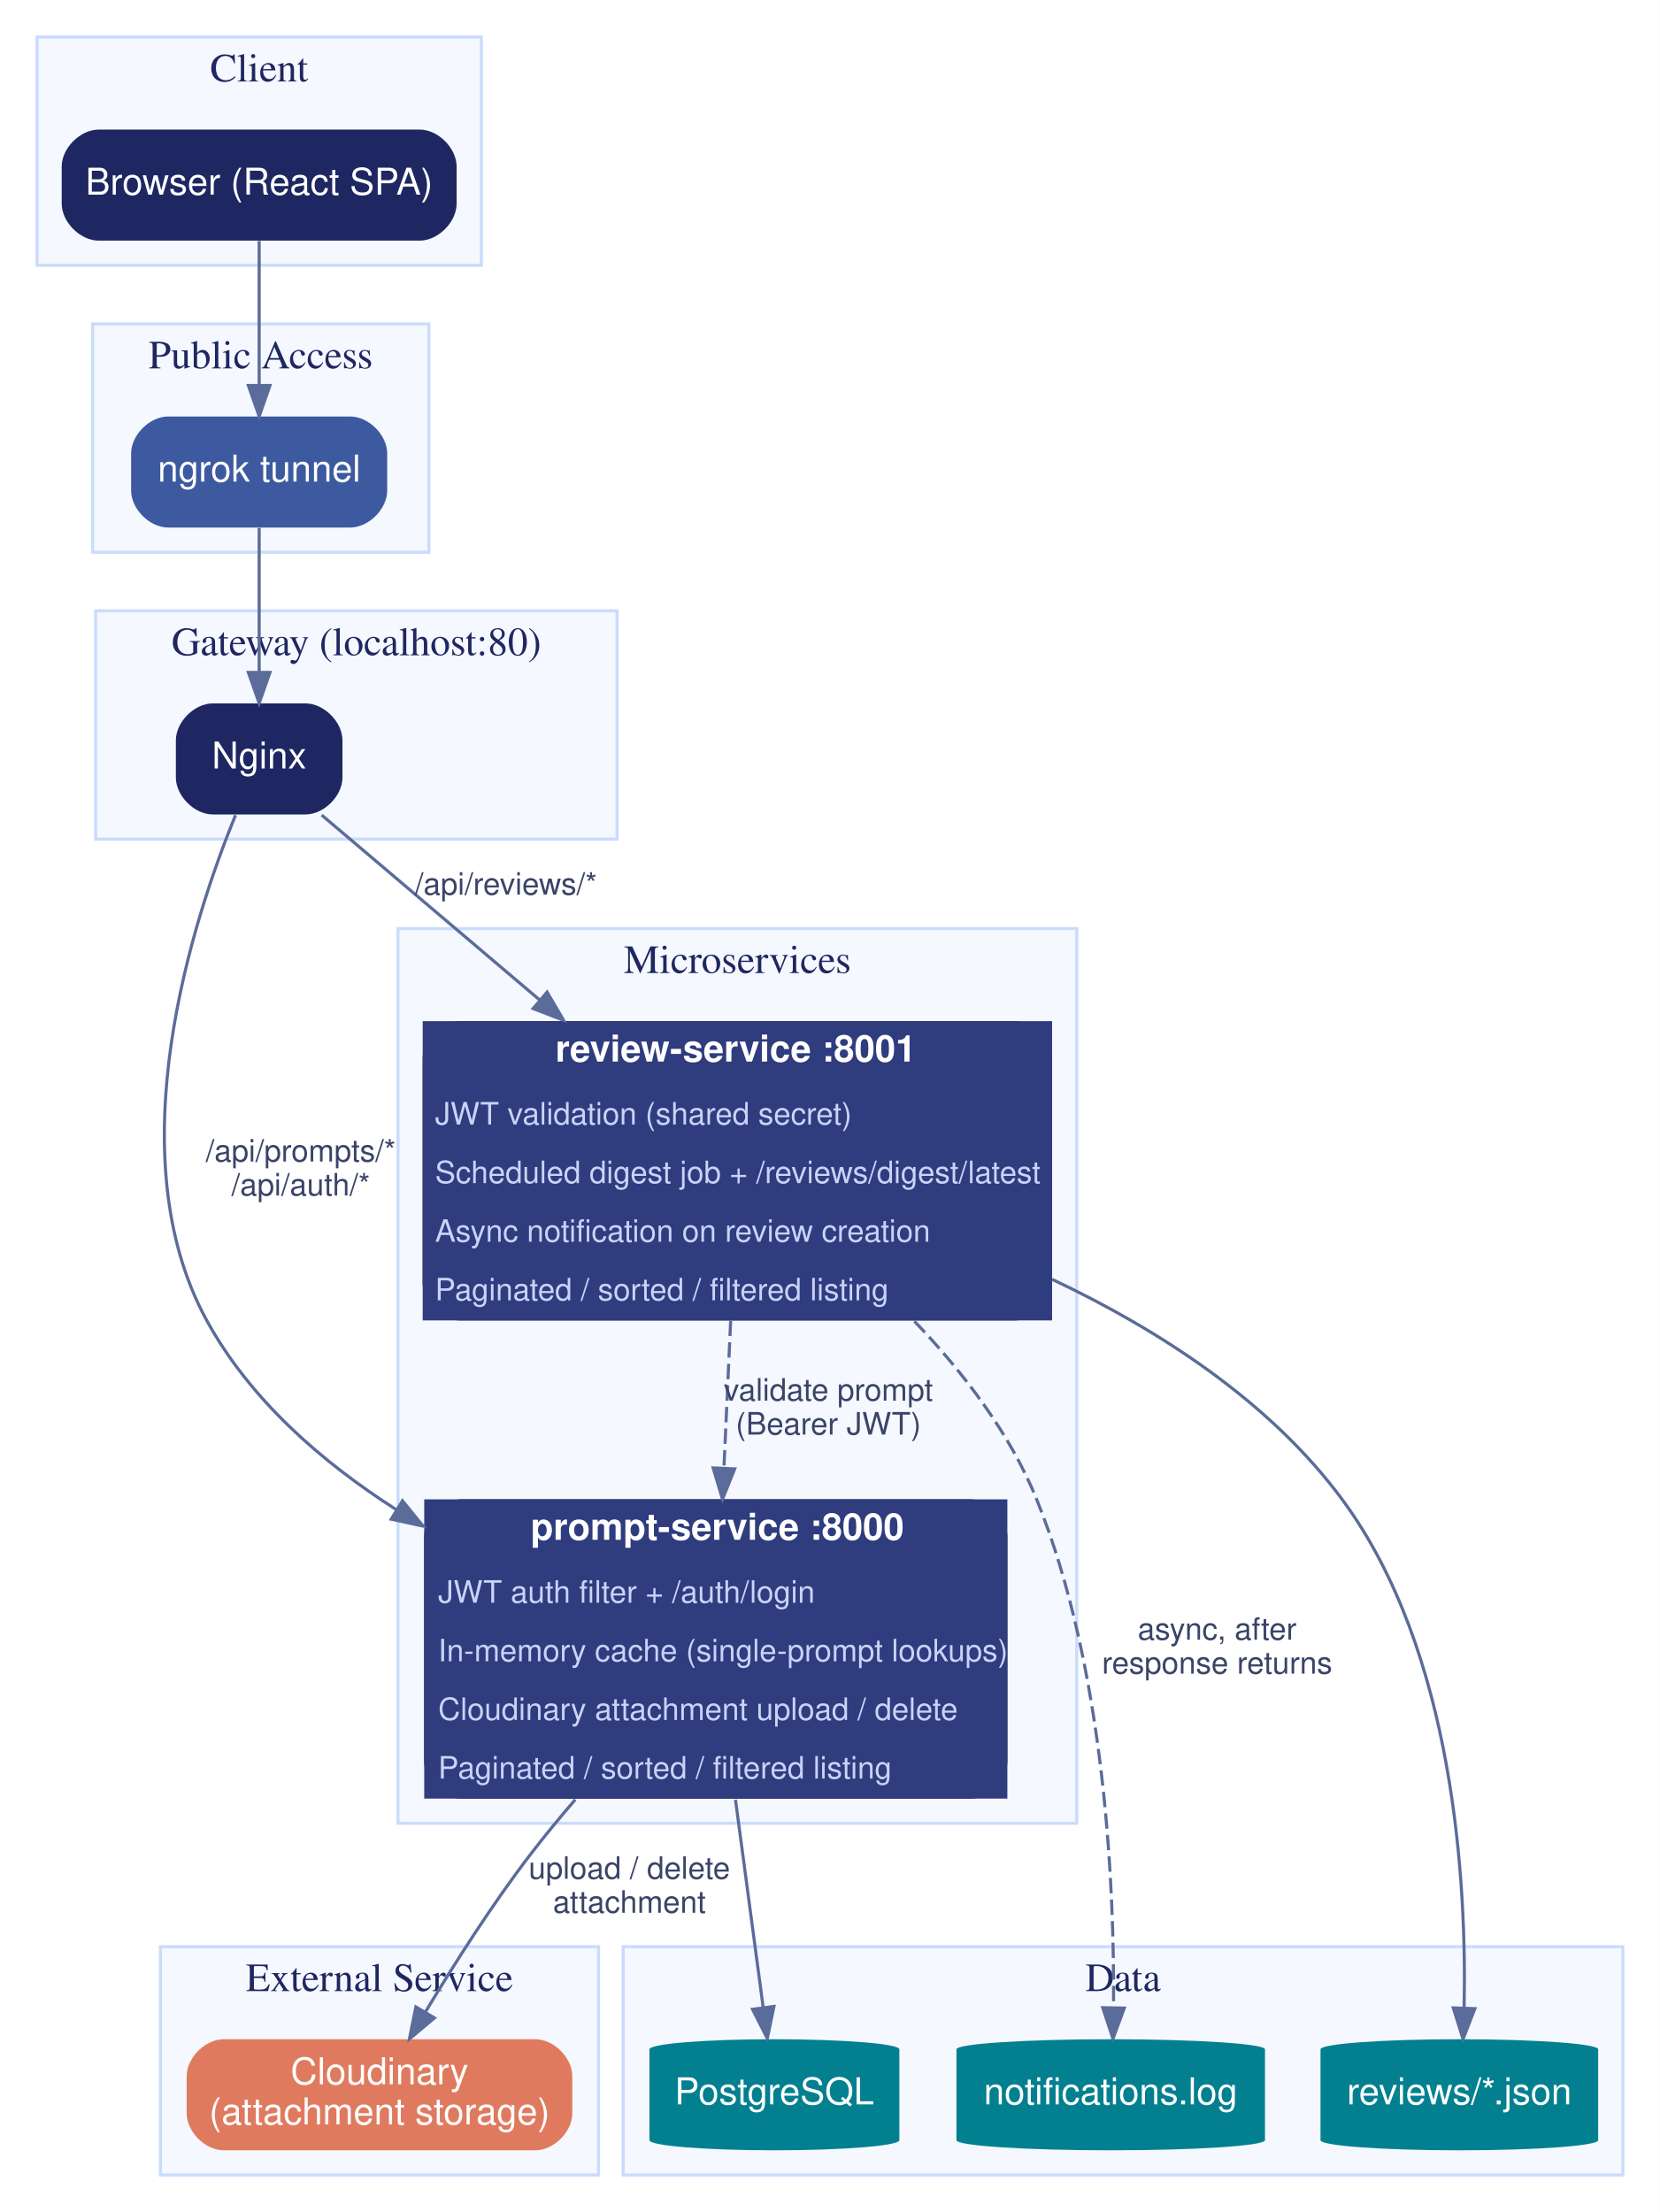
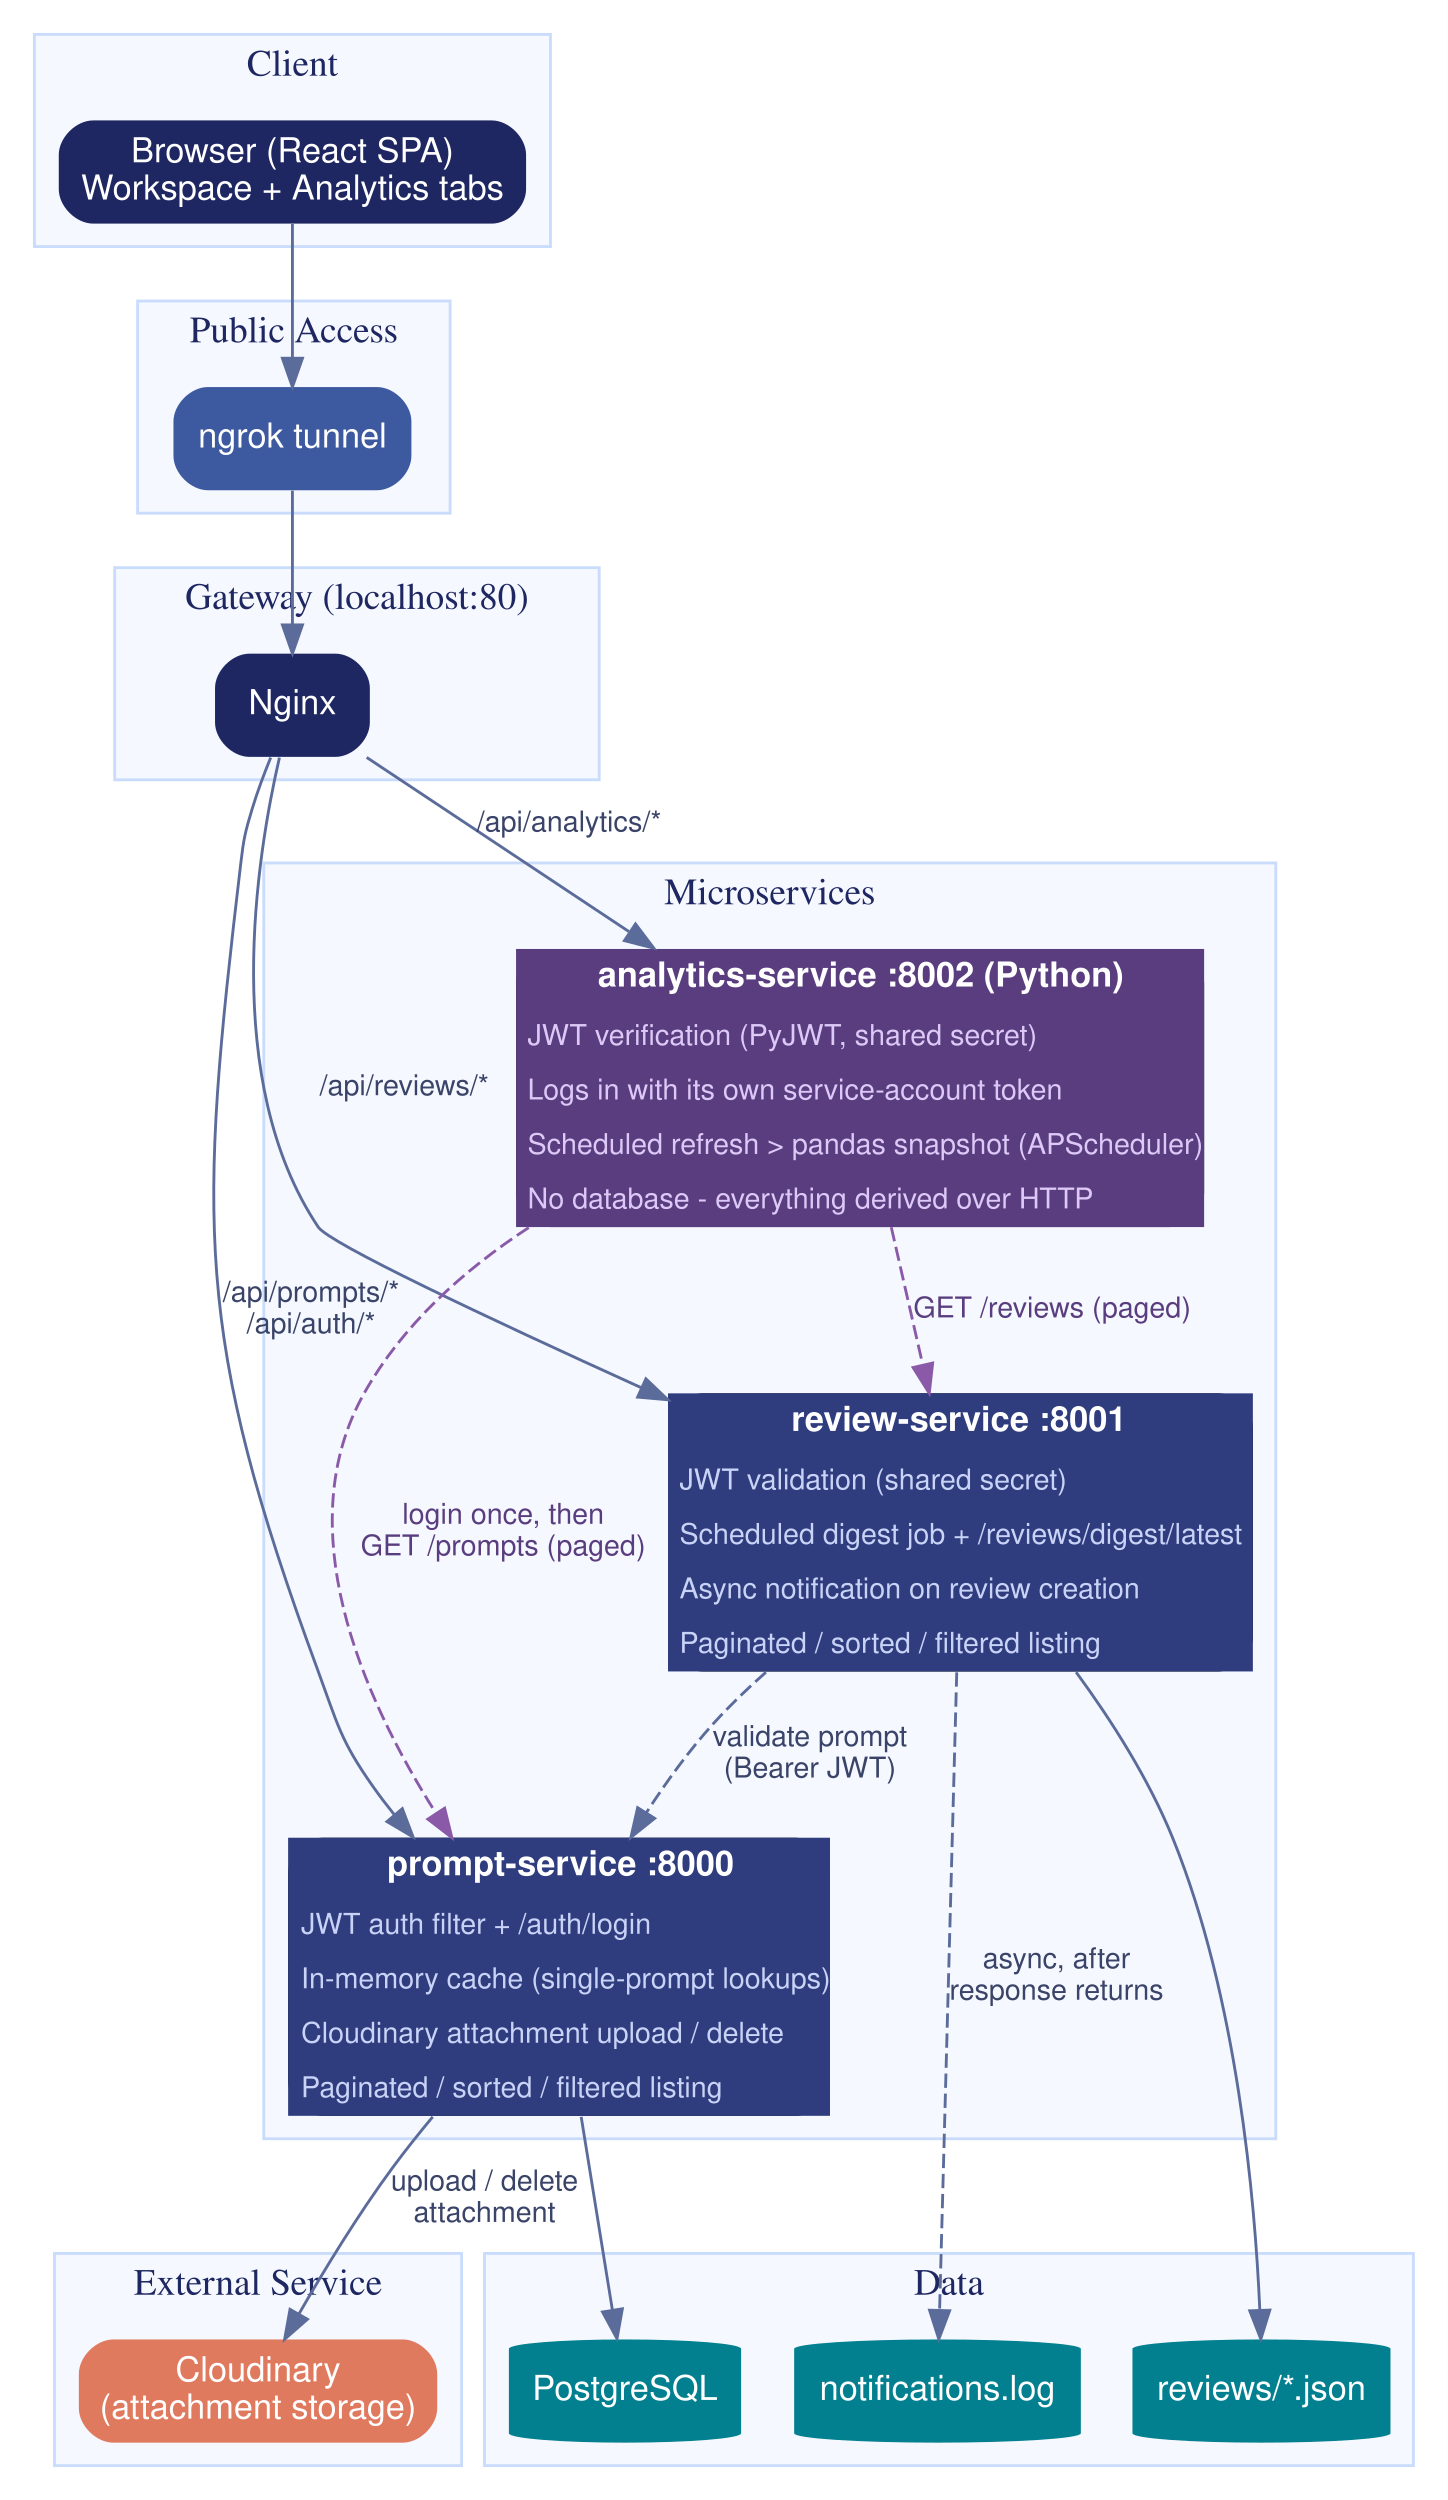
- <svg xmlns="http://www.w3.org/2000/svg" width="538pt" height="717pt" viewBox="0.00 0.00 538.00 717.00">
-   <g id="graph0" class="graph" transform="scale(1 1) rotate(0) translate(4 713)">
-     <polygon fill="white" stroke="transparent" points="-4,4 -4,-713 534,-713 534,4 -4,4" />
+ <svg xmlns="http://www.w3.org/2000/svg" width="505pt" height="872pt" viewBox="0.00 0.00 505.00 872.00">
+   <g id="graph0" class="graph" transform="scale(1 1) rotate(0) translate(4 868)">
+     <polygon fill="white" stroke="transparent" points="-4,4 -4,-868 501,-868 501,4 -4,4" />
    <g id="clust1" class="cluster">
-       <polygon fill="#f5f8ff" stroke="#cadcfc" points="8,-627 8,-701 152,-701 152,-627 8,-627" />
-       <text text-anchor="middle" x="80" y="-686.6" font-family="Times,serif" font-size="13.00" fill="#1e2761">Client</text>
+       <polygon fill="#f5f8ff" stroke="#cadcfc" points="8,-782 8,-856 188,-856 188,-782 8,-782" />
+       <text text-anchor="middle" x="98" y="-841.6" font-family="Times,serif" font-size="13.00" fill="#1e2761">Client</text>
    </g>
    <g id="clust2" class="cluster">
-       <polygon fill="#f5f8ff" stroke="#cadcfc" points="26,-534 26,-608 135,-608 135,-534 26,-534" />
-       <text text-anchor="middle" x="80.5" y="-593.6" font-family="Times,serif" font-size="13.00" fill="#1e2761">Public Access</text>
+       <polygon fill="#f5f8ff" stroke="#cadcfc" points="44,-689 44,-763 153,-763 153,-689 44,-689" />
+       <text text-anchor="middle" x="98.5" y="-748.6" font-family="Times,serif" font-size="13.00" fill="#1e2761">Public Access</text>
    </g>
    <g id="clust3" class="cluster">
-       <polygon fill="#f5f8ff" stroke="#cadcfc" points="27,-441 27,-515 196,-515 196,-441 27,-441" />
-       <text text-anchor="middle" x="111.5" y="-500.6" font-family="Times,serif" font-size="13.00" fill="#1e2761">Gateway (localhost:80)</text>
+       <polygon fill="#f5f8ff" stroke="#cadcfc" points="36,-596 36,-670 205,-670 205,-596 36,-596" />
+       <text text-anchor="middle" x="120.5" y="-655.6" font-family="Times,serif" font-size="13.00" fill="#1e2761">Gateway (localhost:80)</text>
    </g>
    <g id="clust4" class="cluster">
-       <polygon fill="#f5f8ff" stroke="#cadcfc" points="125,-122 125,-412 345,-412 345,-122 125,-122" />
-       <text text-anchor="middle" x="235" y="-397.6" font-family="Times,serif" font-size="13.00" fill="#1e2761">Microservices</text>
+       <polygon fill="#f5f8ff" stroke="#cadcfc" points="88,-122 88,-567 441,-567 441,-122 88,-122" />
+       <text text-anchor="middle" x="264.5" y="-552.6" font-family="Times,serif" font-size="13.00" fill="#1e2761">Microservices</text>
    </g>
    <g id="clust5" class="cluster">
-       <polygon fill="#f5f8ff" stroke="#cadcfc" points="48,-8 48,-82 190,-82 190,-8 48,-8" />
-       <text text-anchor="middle" x="119" y="-67.6" font-family="Times,serif" font-size="13.00" fill="#1e2761">External Service</text>
+       <polygon fill="#f5f8ff" stroke="#cadcfc" points="15,-8 15,-82 157,-82 157,-8 15,-8" />
+       <text text-anchor="middle" x="86" y="-67.6" font-family="Times,serif" font-size="13.00" fill="#1e2761">External Service</text>
    </g>
    <g id="clust6" class="cluster">
-       <polygon fill="#f5f8ff" stroke="#cadcfc" points="198,-8 198,-82 522,-82 522,-8 198,-8" />
-       <text text-anchor="middle" x="360" y="-67.6" font-family="Times,serif" font-size="13.00" fill="#1e2761">Data</text>
+       <polygon fill="#f5f8ff" stroke="#cadcfc" points="165,-8 165,-82 489,-82 489,-8 165,-8" />
+       <text text-anchor="middle" x="327" y="-67.6" font-family="Times,serif" font-size="13.00" fill="#1e2761">Data</text>
    </g>
    <g id="node1" class="node">
-       <path fill="#1e2761" stroke="black" stroke-width="0" d="M132,-671C132,-671 28,-671 28,-671 22,-671 16,-665 16,-659 16,-659 16,-647 16,-647 16,-641 22,-635 28,-635 28,-635 132,-635 132,-635 138,-635 144,-641 144,-647 144,-647 144,-659 144,-659 144,-665 138,-671 132,-671" />
-       <text text-anchor="middle" x="80" y="-649.9" font-family="Helvetica,sans-Serif" font-size="12.00" fill="white">Browser (React SPA)</text>
+       <path fill="#1e2761" stroke="black" stroke-width="0" d="M167.5,-826C167.5,-826 28.5,-826 28.5,-826 22.5,-826 16.5,-820 16.5,-814 16.5,-814 16.5,-802 16.5,-802 16.5,-796 22.5,-790 28.5,-790 28.5,-790 167.5,-790 167.5,-790 173.5,-790 179.5,-796 179.5,-802 179.5,-802 179.5,-814 179.5,-814 179.5,-820 173.5,-826 167.5,-826" />
+       <text text-anchor="middle" x="98" y="-811.4" font-family="Helvetica,sans-Serif" font-size="12.00" fill="white">Browser (React SPA)</text>
+       <text text-anchor="middle" x="98" y="-798.4" font-family="Helvetica,sans-Serif" font-size="12.00" fill="white">Workspace + Analytics tabs</text>
    </g>
    <g id="node2" class="node">
-       <path fill="#3d5aa0" stroke="black" stroke-width="0" d="M109.5,-578C109.5,-578 50.5,-578 50.5,-578 44.5,-578 38.5,-572 38.5,-566 38.5,-566 38.5,-554 38.5,-554 38.5,-548 44.5,-542 50.5,-542 50.5,-542 109.5,-542 109.5,-542 115.5,-542 121.5,-548 121.5,-554 121.5,-554 121.5,-566 121.5,-566 121.5,-572 115.5,-578 109.5,-578" />
-       <text text-anchor="middle" x="80" y="-556.9" font-family="Helvetica,sans-Serif" font-size="12.00" fill="white">ngrok tunnel</text>
+       <path fill="#3d5aa0" stroke="black" stroke-width="0" d="M127.5,-733C127.5,-733 68.5,-733 68.5,-733 62.5,-733 56.5,-727 56.5,-721 56.5,-721 56.5,-709 56.5,-709 56.5,-703 62.5,-697 68.5,-697 68.5,-697 127.5,-697 127.5,-697 133.5,-697 139.5,-703 139.5,-709 139.5,-709 139.5,-721 139.5,-721 139.5,-727 133.5,-733 127.5,-733" />
+       <text text-anchor="middle" x="98" y="-711.9" font-family="Helvetica,sans-Serif" font-size="12.00" fill="white">ngrok tunnel</text>
    </g>
    <g id="edge1" class="edge">
-       <path fill="none" stroke="#5b6b9a" d="M80,-634.88C80,-621.79 80,-603.48 80,-588.36" />
-       <polygon fill="#5b6b9a" stroke="#5b6b9a" points="83.5,-588.04 80,-578.04 76.5,-588.04 83.5,-588.04" />
+       <path fill="none" stroke="#5b6b9a" d="M98,-789.88C98,-776.79 98,-758.48 98,-743.36" />
+       <polygon fill="#5b6b9a" stroke="#5b6b9a" points="101.5,-743.04 98,-733.04 94.5,-743.04 101.5,-743.04" />
    </g>
    <g id="node3" class="node">
-       <path fill="#1e2761" stroke="black" stroke-width="0" d="M95,-485C95,-485 65,-485 65,-485 59,-485 53,-479 53,-473 53,-473 53,-461 53,-461 53,-455 59,-449 65,-449 65,-449 95,-449 95,-449 101,-449 107,-455 107,-461 107,-461 107,-473 107,-473 107,-479 101,-485 95,-485" />
-       <text text-anchor="middle" x="80" y="-463.9" font-family="Helvetica,sans-Serif" font-size="12.00" fill="white">Nginx</text>
+       <path fill="#1e2761" stroke="black" stroke-width="0" d="M113,-640C113,-640 83,-640 83,-640 77,-640 71,-634 71,-628 71,-628 71,-616 71,-616 71,-610 77,-604 83,-604 83,-604 113,-604 113,-604 119,-604 125,-610 125,-616 125,-616 125,-628 125,-628 125,-634 119,-640 113,-640" />
+       <text text-anchor="middle" x="98" y="-618.9" font-family="Helvetica,sans-Serif" font-size="12.00" fill="white">Nginx</text>
    </g>
    <g id="edge2" class="edge">
-       <path fill="none" stroke="#5b6b9a" d="M80,-541.88C80,-528.79 80,-510.48 80,-495.36" />
-       <polygon fill="#5b6b9a" stroke="#5b6b9a" points="83.5,-495.04 80,-485.04 76.5,-495.04 83.5,-495.04" />
+       <path fill="none" stroke="#5b6b9a" d="M98,-696.88C98,-683.79 98,-665.48 98,-650.36" />
+       <polygon fill="#5b6b9a" stroke="#5b6b9a" points="101.5,-650.04 98,-640.04 94.5,-650.04 101.5,-650.04" />
    </g>
    <g id="node4" class="node">
-       <path fill="black" stroke="transparent" stroke-width="0" d="M310.5,-227C310.5,-227 145.5,-227 145.5,-227 139.5,-227 133.5,-221 133.5,-215 133.5,-215 133.5,-142 133.5,-142 133.5,-136 139.5,-130 145.5,-130 145.5,-130 310.5,-130 310.5,-130 316.5,-130 322.5,-136 322.5,-142 322.5,-142 322.5,-215 322.5,-215 322.5,-221 316.5,-227 310.5,-227" />
-       <polygon fill="#2f3c7e" stroke="transparent" points="133.5,-130 133.5,-227 322.5,-227 322.5,-130 133.5,-130" />
-       <text text-anchor="start" x="168" y="-213.9" font-family="Helvetica,sans-Serif" font-weight="bold" font-size="12.00" fill="white">prompt-service :8000</text>
-       <text text-anchor="start" x="138" y="-193.5" font-family="Helvetica,sans-Serif" font-size="10.00" fill="#c9d3f7">JWT auth filter + /auth/login</text>
-       <text text-anchor="start" x="138" y="-174.5" font-family="Helvetica,sans-Serif" font-size="10.00" fill="#c9d3f7">In-memory cache (single-prompt lookups)</text>
-       <text text-anchor="start" x="138" y="-155.5" font-family="Helvetica,sans-Serif" font-size="10.00" fill="#c9d3f7">Cloudinary attachment upload / delete</text>
-       <text text-anchor="start" x="138" y="-136.5" font-family="Helvetica,sans-Serif" font-size="10.00" fill="#c9d3f7">Paginated / sorted / filtered listing</text>
+       <path fill="black" stroke="transparent" stroke-width="0" d="M273.5,-227C273.5,-227 108.5,-227 108.5,-227 102.5,-227 96.5,-221 96.5,-215 96.5,-215 96.5,-142 96.5,-142 96.5,-136 102.5,-130 108.5,-130 108.5,-130 273.5,-130 273.5,-130 279.5,-130 285.5,-136 285.5,-142 285.5,-142 285.5,-215 285.5,-215 285.5,-221 279.5,-227 273.5,-227" />
+       <polygon fill="#2f3c7e" stroke="transparent" points="96.5,-130 96.5,-227 285.5,-227 285.5,-130 96.5,-130" />
+       <text text-anchor="start" x="131" y="-213.9" font-family="Helvetica,sans-Serif" font-weight="bold" font-size="12.00" fill="white">prompt-service :8000</text>
+       <text text-anchor="start" x="101" y="-193.5" font-family="Helvetica,sans-Serif" font-size="10.00" fill="#c9d3f7">JWT auth filter + /auth/login</text>
+       <text text-anchor="start" x="101" y="-174.5" font-family="Helvetica,sans-Serif" font-size="10.00" fill="#c9d3f7">In-memory cache (single-prompt lookups)</text>
+       <text text-anchor="start" x="101" y="-155.5" font-family="Helvetica,sans-Serif" font-size="10.00" fill="#c9d3f7">Cloudinary attachment upload / delete</text>
+       <text text-anchor="start" x="101" y="-136.5" font-family="Helvetica,sans-Serif" font-size="10.00" fill="#c9d3f7">Paginated / sorted / filtered listing</text>
    </g>
    <g id="edge3" class="edge">
-       <path fill="none" stroke="#5b6b9a" d="M72.32,-448.74C58.52,-414.96 33.59,-338.71 63,-285 76.95,-259.52 99.96,-239.3 124.44,-223.66" />
-       <polygon fill="#5b6b9a" stroke="#5b6b9a" points="126.45,-226.54 133.14,-218.32 122.79,-220.57 126.45,-226.54" />
-       <text text-anchor="middle" x="93.5" y="-336.5" font-family="Helvetica,sans-Serif" font-size="10.00" fill="#3a4468">/api/prompts/*</text>
-       <text text-anchor="middle" x="93.5" y="-325.5" font-family="Helvetica,sans-Serif" font-size="10.00" fill="#3a4468">/api/auth/*</text>
+       <path fill="none" stroke="#5b6b9a" d="M90.42,-603.76C88.14,-598.17 85.78,-591.89 84,-586 81.5,-577.74 81.01,-575.57 80,-567 65.24,-441.96 63.43,-403.13 107,-285 113.81,-266.53 114.68,-261.1 126,-245 128.38,-241.61 130.95,-238.23 133.64,-234.91" />
+       <polygon fill="#5b6b9a" stroke="#5b6b9a" points="136.33,-237.14 140.09,-227.24 130.97,-232.63 136.33,-237.14" />
+       <text text-anchor="middle" x="104.5" y="-414" font-family="Helvetica,sans-Serif" font-size="10.00" fill="#3a4468">/api/prompts/*</text>
+       <text text-anchor="middle" x="104.5" y="-403" font-family="Helvetica,sans-Serif" font-size="10.00" fill="#3a4468">/api/auth/*</text>
    </g>
    <g id="node5" class="node">
-       <path fill="black" stroke="transparent" stroke-width="0" d="M325,-382C325,-382 145,-382 145,-382 139,-382 133,-376 133,-370 133,-370 133,-297 133,-297 133,-291 139,-285 145,-285 145,-285 325,-285 325,-285 331,-285 337,-291 337,-297 337,-297 337,-370 337,-370 337,-376 331,-382 325,-382" />
-       <polygon fill="#2f3c7e" stroke="transparent" points="133,-285 133,-382 337,-382 337,-285 133,-285" />
-       <text text-anchor="start" x="176" y="-368.9" font-family="Helvetica,sans-Serif" font-weight="bold" font-size="12.00" fill="white">review-service :8001</text>
-       <text text-anchor="start" x="137" y="-348.5" font-family="Helvetica,sans-Serif" font-size="10.00" fill="#c9d3f7">JWT validation (shared secret)</text>
-       <text text-anchor="start" x="137" y="-329.5" font-family="Helvetica,sans-Serif" font-size="10.00" fill="#c9d3f7">Scheduled digest job + /reviews/digest/latest</text>
-       <text text-anchor="start" x="137" y="-310.5" font-family="Helvetica,sans-Serif" font-size="10.00" fill="#c9d3f7">Async notification on review creation</text>
-       <text text-anchor="start" x="137" y="-291.5" font-family="Helvetica,sans-Serif" font-size="10.00" fill="#c9d3f7">Paginated / sorted / filtered listing</text>
+       <path fill="black" stroke="transparent" stroke-width="0" d="M421,-382C421,-382 241,-382 241,-382 235,-382 229,-376 229,-370 229,-370 229,-297 229,-297 229,-291 235,-285 241,-285 241,-285 421,-285 421,-285 427,-285 433,-291 433,-297 433,-297 433,-370 433,-370 433,-376 427,-382 421,-382" />
+       <polygon fill="#2f3c7e" stroke="transparent" points="229,-285 229,-382 433,-382 433,-285 229,-285" />
+       <text text-anchor="start" x="272" y="-368.9" font-family="Helvetica,sans-Serif" font-weight="bold" font-size="12.00" fill="white">review-service :8001</text>
+       <text text-anchor="start" x="233" y="-348.5" font-family="Helvetica,sans-Serif" font-size="10.00" fill="#c9d3f7">JWT validation (shared secret)</text>
+       <text text-anchor="start" x="233" y="-329.5" font-family="Helvetica,sans-Serif" font-size="10.00" fill="#c9d3f7">Scheduled digest job + /reviews/digest/latest</text>
+       <text text-anchor="start" x="233" y="-310.5" font-family="Helvetica,sans-Serif" font-size="10.00" fill="#c9d3f7">Async notification on review creation</text>
+       <text text-anchor="start" x="233" y="-291.5" font-family="Helvetica,sans-Serif" font-size="10.00" fill="#c9d3f7">Paginated / sorted / filtered listing</text>
    </g>
    <g id="edge4" class="edge">
-       <path fill="none" stroke="#5b6b9a" d="M100.26,-448.81C118.26,-433.54 145.56,-410.38 170.89,-388.89" />
-       <polygon fill="#5b6b9a" stroke="#5b6b9a" points="173.32,-391.42 178.68,-382.28 168.79,-386.08 173.32,-391.42" />
-       <text text-anchor="middle" x="160" y="-423" font-family="Helvetica,sans-Serif" font-size="10.00" fill="#3a4468">/api/reviews/*</text>
+       <path fill="none" stroke="#5b6b9a" d="M93.47,-603.75C85.51,-569.31 72.86,-490.97 107,-440 110.77,-434.37 165.26,-408.65 219.55,-384.02" />
+       <polygon fill="#5b6b9a" stroke="#5b6b9a" points="221.29,-387.07 228.96,-379.76 218.4,-380.69 221.29,-387.07" />
+       <text text-anchor="middle" x="137" y="-486" font-family="Helvetica,sans-Serif" font-size="10.00" fill="#3a4468">/api/reviews/*</text>
    </g>
    <g id="node6" class="node">
-       <path fill="#e07a5f" stroke="black" stroke-width="0" d="M169.5,-52C169.5,-52 68.5,-52 68.5,-52 62.5,-52 56.5,-46 56.5,-40 56.5,-40 56.5,-28 56.5,-28 56.5,-22 62.5,-16 68.5,-16 68.5,-16 169.5,-16 169.5,-16 175.5,-16 181.5,-22 181.5,-28 181.5,-28 181.5,-40 181.5,-40 181.5,-46 175.5,-52 169.5,-52" />
-       <text text-anchor="middle" x="119" y="-37.4" font-family="Helvetica,sans-Serif" font-size="12.00" fill="white">Cloudinary</text>
-       <text text-anchor="middle" x="119" y="-24.4" font-family="Helvetica,sans-Serif" font-size="12.00" fill="white">(attachment storage)</text>
+       <path fill="black" stroke="transparent" stroke-width="0" d="M404,-537C404,-537 188,-537 188,-537 182,-537 176,-531 176,-525 176,-525 176,-452 176,-452 176,-446 182,-440 188,-440 188,-440 404,-440 404,-440 410,-440 416,-446 416,-452 416,-452 416,-525 416,-525 416,-531 410,-537 404,-537" />
+       <polygon fill="#5a3d7e" stroke="transparent" points="176,-440 176,-537 416,-537 416,-440 176,-440" />
+       <text text-anchor="start" x="204.5" y="-523.9" font-family="Helvetica,sans-Serif" font-weight="bold" font-size="12.00" fill="white">analytics-service :8002 (Python)</text>
+       <text text-anchor="start" x="180" y="-503.5" font-family="Helvetica,sans-Serif" font-size="10.00" fill="#dcc9f7">JWT verification (PyJWT, shared secret)</text>
+       <text text-anchor="start" x="180" y="-484.5" font-family="Helvetica,sans-Serif" font-size="10.00" fill="#dcc9f7">Logs in with its own service-account token</text>
+       <text text-anchor="start" x="180" y="-465.5" font-family="Helvetica,sans-Serif" font-size="10.00" fill="#dcc9f7">Scheduled refresh &gt; pandas snapshot (APScheduler)</text>
+       <text text-anchor="start" x="180" y="-446.5" font-family="Helvetica,sans-Serif" font-size="10.00" fill="#dcc9f7">No database - everything derived over HTTP</text>
+     </g>
+     <g id="edge5" class="edge">
+       <path fill="none" stroke="#5b6b9a" d="M123.89,-603.81C147.17,-588.34 182.65,-564.78 215.36,-543.06" />
+       <polygon fill="#5b6b9a" stroke="#5b6b9a" points="217.66,-545.73 224.05,-537.28 213.79,-539.9 217.66,-545.73" />
+       <text text-anchor="middle" x="194.5" y="-578" font-family="Helvetica,sans-Serif" font-size="10.00" fill="#3a4468">/api/analytics/*</text>
+     </g>
+     <g id="node7" class="node">
+       <path fill="#e07a5f" stroke="black" stroke-width="0" d="M136.5,-52C136.5,-52 35.5,-52 35.5,-52 29.5,-52 23.5,-46 23.5,-40 23.5,-40 23.5,-28 23.5,-28 23.5,-22 29.5,-16 35.5,-16 35.5,-16 136.5,-16 136.5,-16 142.5,-16 148.5,-22 148.5,-28 148.5,-28 148.5,-40 148.5,-40 148.5,-46 142.5,-52 136.5,-52" />
+       <text text-anchor="middle" x="86" y="-37.4" font-family="Helvetica,sans-Serif" font-size="12.00" fill="white">Cloudinary</text>
+       <text text-anchor="middle" x="86" y="-24.4" font-family="Helvetica,sans-Serif" font-size="12.00" fill="white">(attachment storage)</text>
+     </g>
+     <g id="edge10" class="edge">
+       <path fill="none" stroke="#5b6b9a" d="M146.93,-129.66C142.08,-123.83 137.33,-117.86 133,-112 120.98,-95.73 109.12,-76.27 100.32,-60.99" />
+       <polygon fill="#5b6b9a" stroke="#5b6b9a" points="103.24,-59.04 95.27,-52.07 97.16,-62.5 103.24,-59.04" />
+       <text text-anchor="middle" x="165" y="-104" font-family="Helvetica,sans-Serif" font-size="10.00" fill="#3a4468">upload / delete</text>
+       <text text-anchor="middle" x="165" y="-93" font-family="Helvetica,sans-Serif" font-size="10.00" fill="#3a4468">attachment</text>
+     </g>
+     <g id="node8" class="node">
+       <path fill="#028090" stroke="black" stroke-width="0" d="M254.5,-48.73C254.5,-50.53 236.35,-52 214,-52 191.65,-52 173.5,-50.53 173.5,-48.73 173.5,-48.73 173.5,-19.27 173.5,-19.27 173.5,-17.47 191.65,-16 214,-16 236.35,-16 254.5,-17.47 254.5,-19.27 254.5,-19.27 254.5,-48.73 254.5,-48.73" />
+       <path fill="none" stroke="black" stroke-width="0" d="M254.5,-48.73C254.5,-46.92 236.35,-45.45 214,-45.45 191.65,-45.45 173.5,-46.92 173.5,-48.73" />
+       <text text-anchor="middle" x="214" y="-30.9" font-family="Helvetica,sans-Serif" font-size="12.00" fill="white">PostgreSQL</text>
+     </g>
+     <g id="edge9" class="edge">
+       <path fill="none" stroke="#5b6b9a" d="M198.72,-129.65C202.34,-107.24 206.52,-81.36 209.59,-62.33" />
+       <polygon fill="#5b6b9a" stroke="#5b6b9a" points="213.08,-62.69 211.21,-52.26 206.16,-61.58 213.08,-62.69" />
+     </g>
+     <g id="edge6" class="edge">
+       <path fill="none" stroke="#5b6b9a" stroke-dasharray="5,2" d="M263.16,-284.73C256.73,-279.07 250.55,-273.12 245,-267 236.49,-257.61 228.54,-246.69 221.5,-235.82" />
+       <polygon fill="#5b6b9a" stroke="#5b6b9a" points="224.34,-233.76 216.06,-227.15 218.41,-237.48 224.34,-233.76" />
+       <text text-anchor="middle" x="278.5" y="-259" font-family="Helvetica,sans-Serif" font-size="10.00" fill="#3a4468">validate prompt</text>
+       <text text-anchor="middle" x="278.5" y="-248" font-family="Helvetica,sans-Serif" font-size="10.00" fill="#3a4468">(Bearer JWT)</text>
+     </g>
+     <g id="node9" class="node">
+       <path fill="#028090" stroke="black" stroke-width="0" d="M481,-48.73C481,-50.53 460.83,-52 436,-52 411.17,-52 391,-50.53 391,-48.73 391,-48.73 391,-19.27 391,-19.27 391,-17.47 411.17,-16 436,-16 460.83,-16 481,-17.47 481,-19.27 481,-19.27 481,-48.73 481,-48.73" />
+       <path fill="none" stroke="black" stroke-width="0" d="M481,-48.73C481,-46.92 460.83,-45.45 436,-45.45 411.17,-45.45 391,-46.92 391,-48.73" />
+       <text text-anchor="middle" x="436" y="-30.9" font-family="Helvetica,sans-Serif" font-size="12.00" fill="white">reviews/*.json</text>
+     </g>
+     <g id="edge11" class="edge">
+       <path fill="none" stroke="#5b6b9a" d="M371.34,-284.76C383.97,-267.53 396.75,-247.31 405,-227 427.55,-171.48 433.74,-100.66 435.41,-62.44" />
+       <polygon fill="#5b6b9a" stroke="#5b6b9a" points="438.91,-62.24 435.78,-52.12 431.92,-61.99 438.91,-62.24" />
+     </g>
+     <g id="node10" class="node">
+       <path fill="#028090" stroke="black" stroke-width="0" d="M373,-48.73C373,-50.53 350.59,-52 323,-52 295.41,-52 273,-50.53 273,-48.73 273,-48.73 273,-19.27 273,-19.27 273,-17.47 295.41,-16 323,-16 350.59,-16 373,-17.47 373,-19.27 373,-19.27 373,-48.73 373,-48.73" />
+       <path fill="none" stroke="black" stroke-width="0" d="M373,-48.73C373,-46.92 350.59,-45.45 323,-45.45 295.41,-45.45 273,-46.92 273,-48.73" />
+       <text text-anchor="middle" x="323" y="-30.9" font-family="Helvetica,sans-Serif" font-size="12.00" fill="white">notifications.log</text>
+     </g>
+     <g id="edge12" class="edge">
+       <path fill="none" stroke="#5b6b9a" stroke-dasharray="5,2" d="M329.71,-284.7C328.02,-221.66 325.09,-112.8 323.73,-62.25" />
+       <polygon fill="#5b6b9a" stroke="#5b6b9a" points="327.23,-62.01 323.46,-52.11 320.23,-62.2 327.23,-62.01" />
+       <text text-anchor="middle" x="364.5" y="-181.5" font-family="Helvetica,sans-Serif" font-size="10.00" fill="#3a4468">async, after</text>
+       <text text-anchor="middle" x="364.5" y="-170.5" font-family="Helvetica,sans-Serif" font-size="10.00" fill="#3a4468">response returns</text>
    </g>
    <g id="edge7" class="edge">
-       <path fill="none" stroke="#5b6b9a" d="M182.46,-129.68C177.43,-123.85 172.5,-117.87 168,-112 155.54,-95.76 143.18,-76.3 133.99,-61.01" />
-       <polygon fill="#5b6b9a" stroke="#5b6b9a" points="136.81,-58.91 128.7,-52.09 130.79,-62.48 136.81,-58.91" />
-       <text text-anchor="middle" x="200" y="-104" font-family="Helvetica,sans-Serif" font-size="10.00" fill="#3a4468">upload / delete</text>
-       <text text-anchor="middle" x="200" y="-93" font-family="Helvetica,sans-Serif" font-size="10.00" fill="#3a4468">attachment</text>
-     </g>
-     <g id="node7" class="node">
-       <path fill="#028090" stroke="black" stroke-width="0" d="M287.5,-48.73C287.5,-50.53 269.35,-52 247,-52 224.65,-52 206.5,-50.53 206.5,-48.73 206.5,-48.73 206.5,-19.27 206.5,-19.27 206.5,-17.47 224.65,-16 247,-16 269.35,-16 287.5,-17.47 287.5,-19.27 287.5,-19.27 287.5,-48.73 287.5,-48.73" />
-       <path fill="none" stroke="black" stroke-width="0" d="M287.5,-48.73C287.5,-46.92 269.35,-45.45 247,-45.45 224.65,-45.45 206.5,-46.92 206.5,-48.73" />
-       <text text-anchor="middle" x="247" y="-30.9" font-family="Helvetica,sans-Serif" font-size="12.00" fill="white">PostgreSQL</text>
-     </g>
-     <g id="edge6" class="edge">
-       <path fill="none" stroke="#5b6b9a" d="M234.38,-129.65C237.37,-107.24 240.82,-81.36 243.36,-62.33" />
-       <polygon fill="#5b6b9a" stroke="#5b6b9a" points="246.85,-62.64 244.7,-52.26 239.91,-61.71 246.85,-62.64" />
-     </g>
-     <g id="edge5" class="edge">
-       <path fill="none" stroke="#5b6b9a" stroke-dasharray="5,2" d="M232.82,-284.93C232.13,-269.82 231.36,-252.94 230.64,-237.19" />
-       <polygon fill="#5b6b9a" stroke="#5b6b9a" points="234.13,-236.87 230.18,-227.04 227.14,-237.19 234.13,-236.87" />
-       <text text-anchor="middle" x="264.5" y="-259" font-family="Helvetica,sans-Serif" font-size="10.00" fill="#3a4468">validate prompt</text>
-       <text text-anchor="middle" x="264.5" y="-248" font-family="Helvetica,sans-Serif" font-size="10.00" fill="#3a4468">(Bearer JWT)</text>
-     </g>
-     <g id="node8" class="node">
-       <path fill="#028090" stroke="black" stroke-width="0" d="M514,-48.73C514,-50.53 493.83,-52 469,-52 444.17,-52 424,-50.53 424,-48.73 424,-48.73 424,-19.27 424,-19.27 424,-17.47 444.17,-16 469,-16 493.83,-16 514,-17.47 514,-19.27 514,-19.27 514,-48.73 514,-48.73" />
-       <path fill="none" stroke="black" stroke-width="0" d="M514,-48.73C514,-46.92 493.83,-45.45 469,-45.45 444.17,-45.45 424,-46.92 424,-48.73" />
-       <text text-anchor="middle" x="469" y="-30.9" font-family="Helvetica,sans-Serif" font-size="12.00" fill="white">reviews/*.json</text>
+       <path fill="none" stroke="#8a5aa8" stroke-dasharray="5,2" d="M180.43,-439.83C157.47,-424.82 136.35,-405.77 123,-382 96.93,-335.56 121.5,-277.5 148.11,-235.47" />
+       <polygon fill="#8a5aa8" stroke="#8a5aa8" points="151.09,-237.31 153.62,-227.02 145.23,-233.48 151.09,-237.31" />
+       <text text-anchor="middle" x="171.5" y="-336.5" font-family="Helvetica,sans-Serif" font-size="10.00" fill="#5a3d7e">login once, then</text>
+       <text text-anchor="middle" x="171.5" y="-325.5" font-family="Helvetica,sans-Serif" font-size="10.00" fill="#5a3d7e">GET /prompts (paged)</text>
    </g>
    <g id="edge8" class="edge">
-       <path fill="none" stroke="#5b6b9a" d="M337.02,-298.32C371.71,-281.89 407.58,-258.71 431,-227 467.52,-177.55 471.4,-102.11 470.54,-62.1" />
-       <polygon fill="#5b6b9a" stroke="#5b6b9a" points="474.03,-61.92 470.2,-52.04 467.04,-62.15 474.03,-61.92" />
-     </g>
-     <g id="node9" class="node">
-       <path fill="#028090" stroke="black" stroke-width="0" d="M406,-48.73C406,-50.53 383.59,-52 356,-52 328.41,-52 306,-50.53 306,-48.73 306,-48.73 306,-19.27 306,-19.27 306,-17.47 328.41,-16 356,-16 383.59,-16 406,-17.47 406,-19.27 406,-19.27 406,-48.73 406,-48.73" />
-       <path fill="none" stroke="black" stroke-width="0" d="M406,-48.73C406,-46.92 383.59,-45.45 356,-45.45 328.41,-45.45 306,-46.92 306,-48.73" />
-       <text text-anchor="middle" x="356" y="-30.9" font-family="Helvetica,sans-Serif" font-size="12.00" fill="white">notifications.log</text>
-     </g>
-     <g id="edge9" class="edge">
-       <path fill="none" stroke="#5b6b9a" stroke-dasharray="5,2" d="M292.36,-284.75C308.16,-268.24 323.33,-248.45 332,-227 354.33,-171.72 357.23,-100.81 356.91,-62.51" />
-       <polygon fill="#5b6b9a" stroke="#5b6b9a" points="360.41,-62.1 356.74,-52.16 353.41,-62.22 360.41,-62.1" />
-       <text text-anchor="middle" x="390.5" y="-181.5" font-family="Helvetica,sans-Serif" font-size="10.00" fill="#3a4468">async, after</text>
-       <text text-anchor="middle" x="390.5" y="-170.5" font-family="Helvetica,sans-Serif" font-size="10.00" fill="#3a4468">response returns</text>
+       <path fill="none" stroke="#8a5aa8" stroke-dasharray="5,2" d="M306.88,-439.93C310.34,-424.82 314.2,-407.94 317.8,-392.19" />
+       <polygon fill="#8a5aa8" stroke="#8a5aa8" points="321.31,-392.57 320.12,-382.04 314.48,-391.01 321.31,-392.57" />
+       <text text-anchor="middle" x="363" y="-408.5" font-family="Helvetica,sans-Serif" font-size="10.00" fill="#5a3d7e">GET /reviews (paged)</text>
    </g>
  </g>
</svg>
